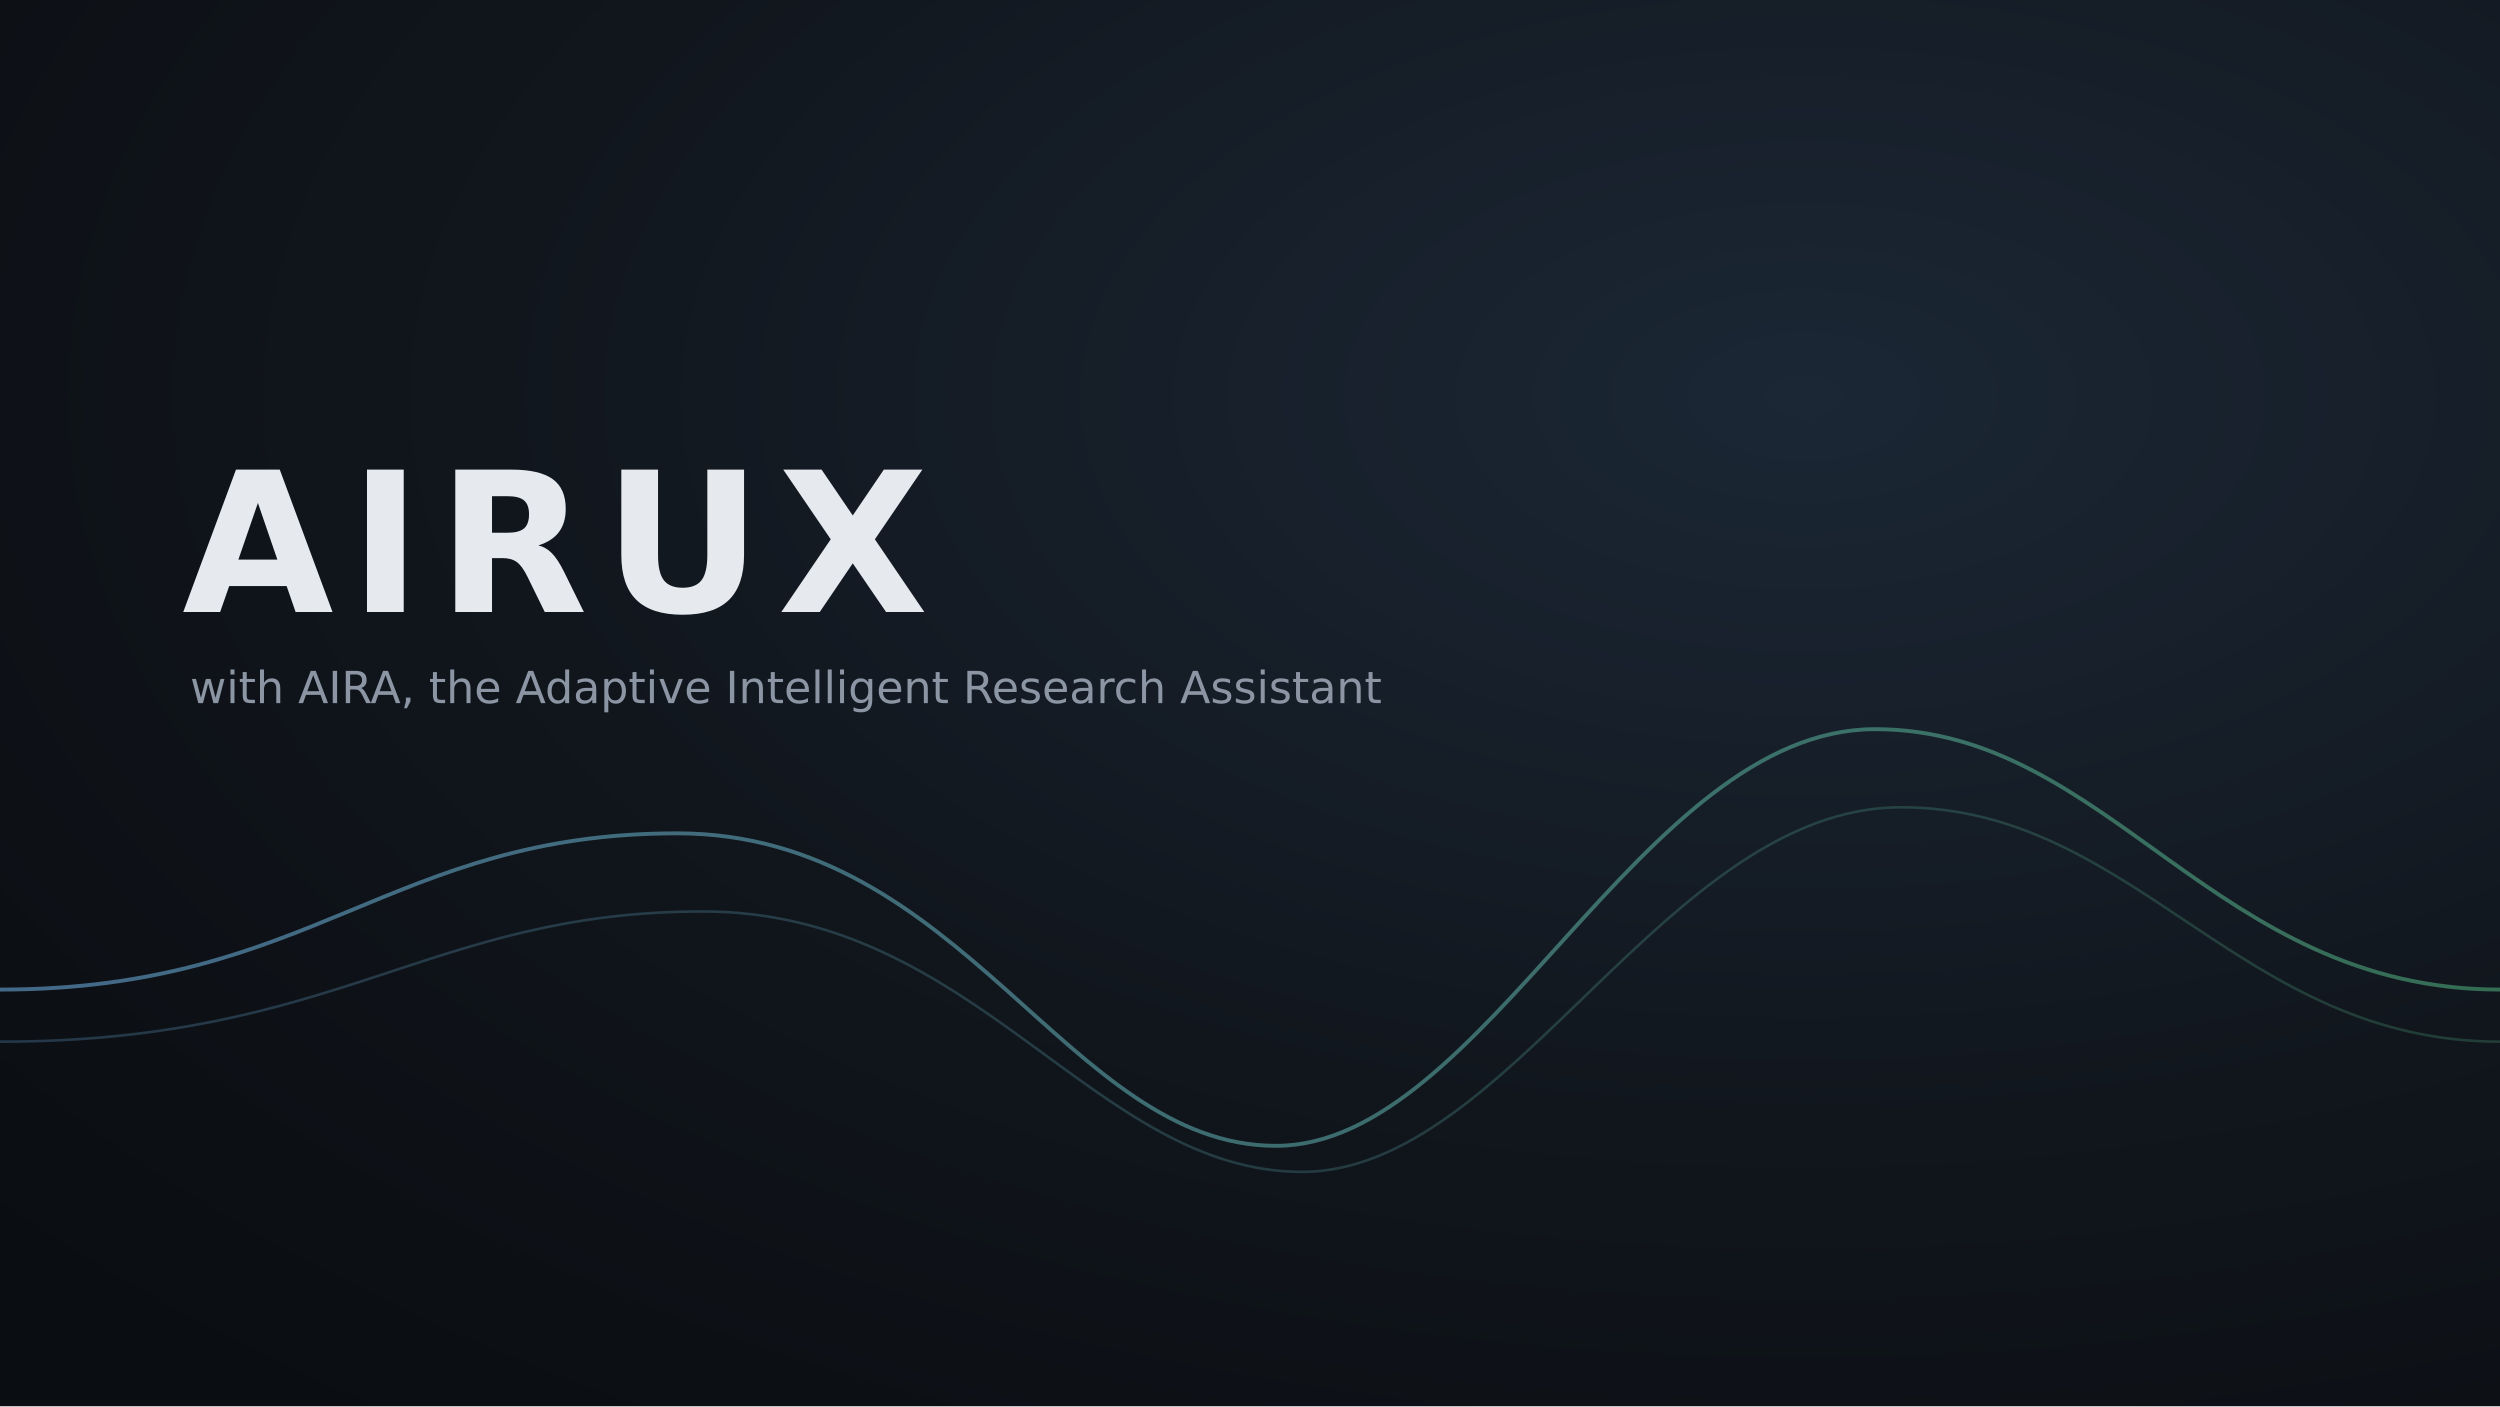
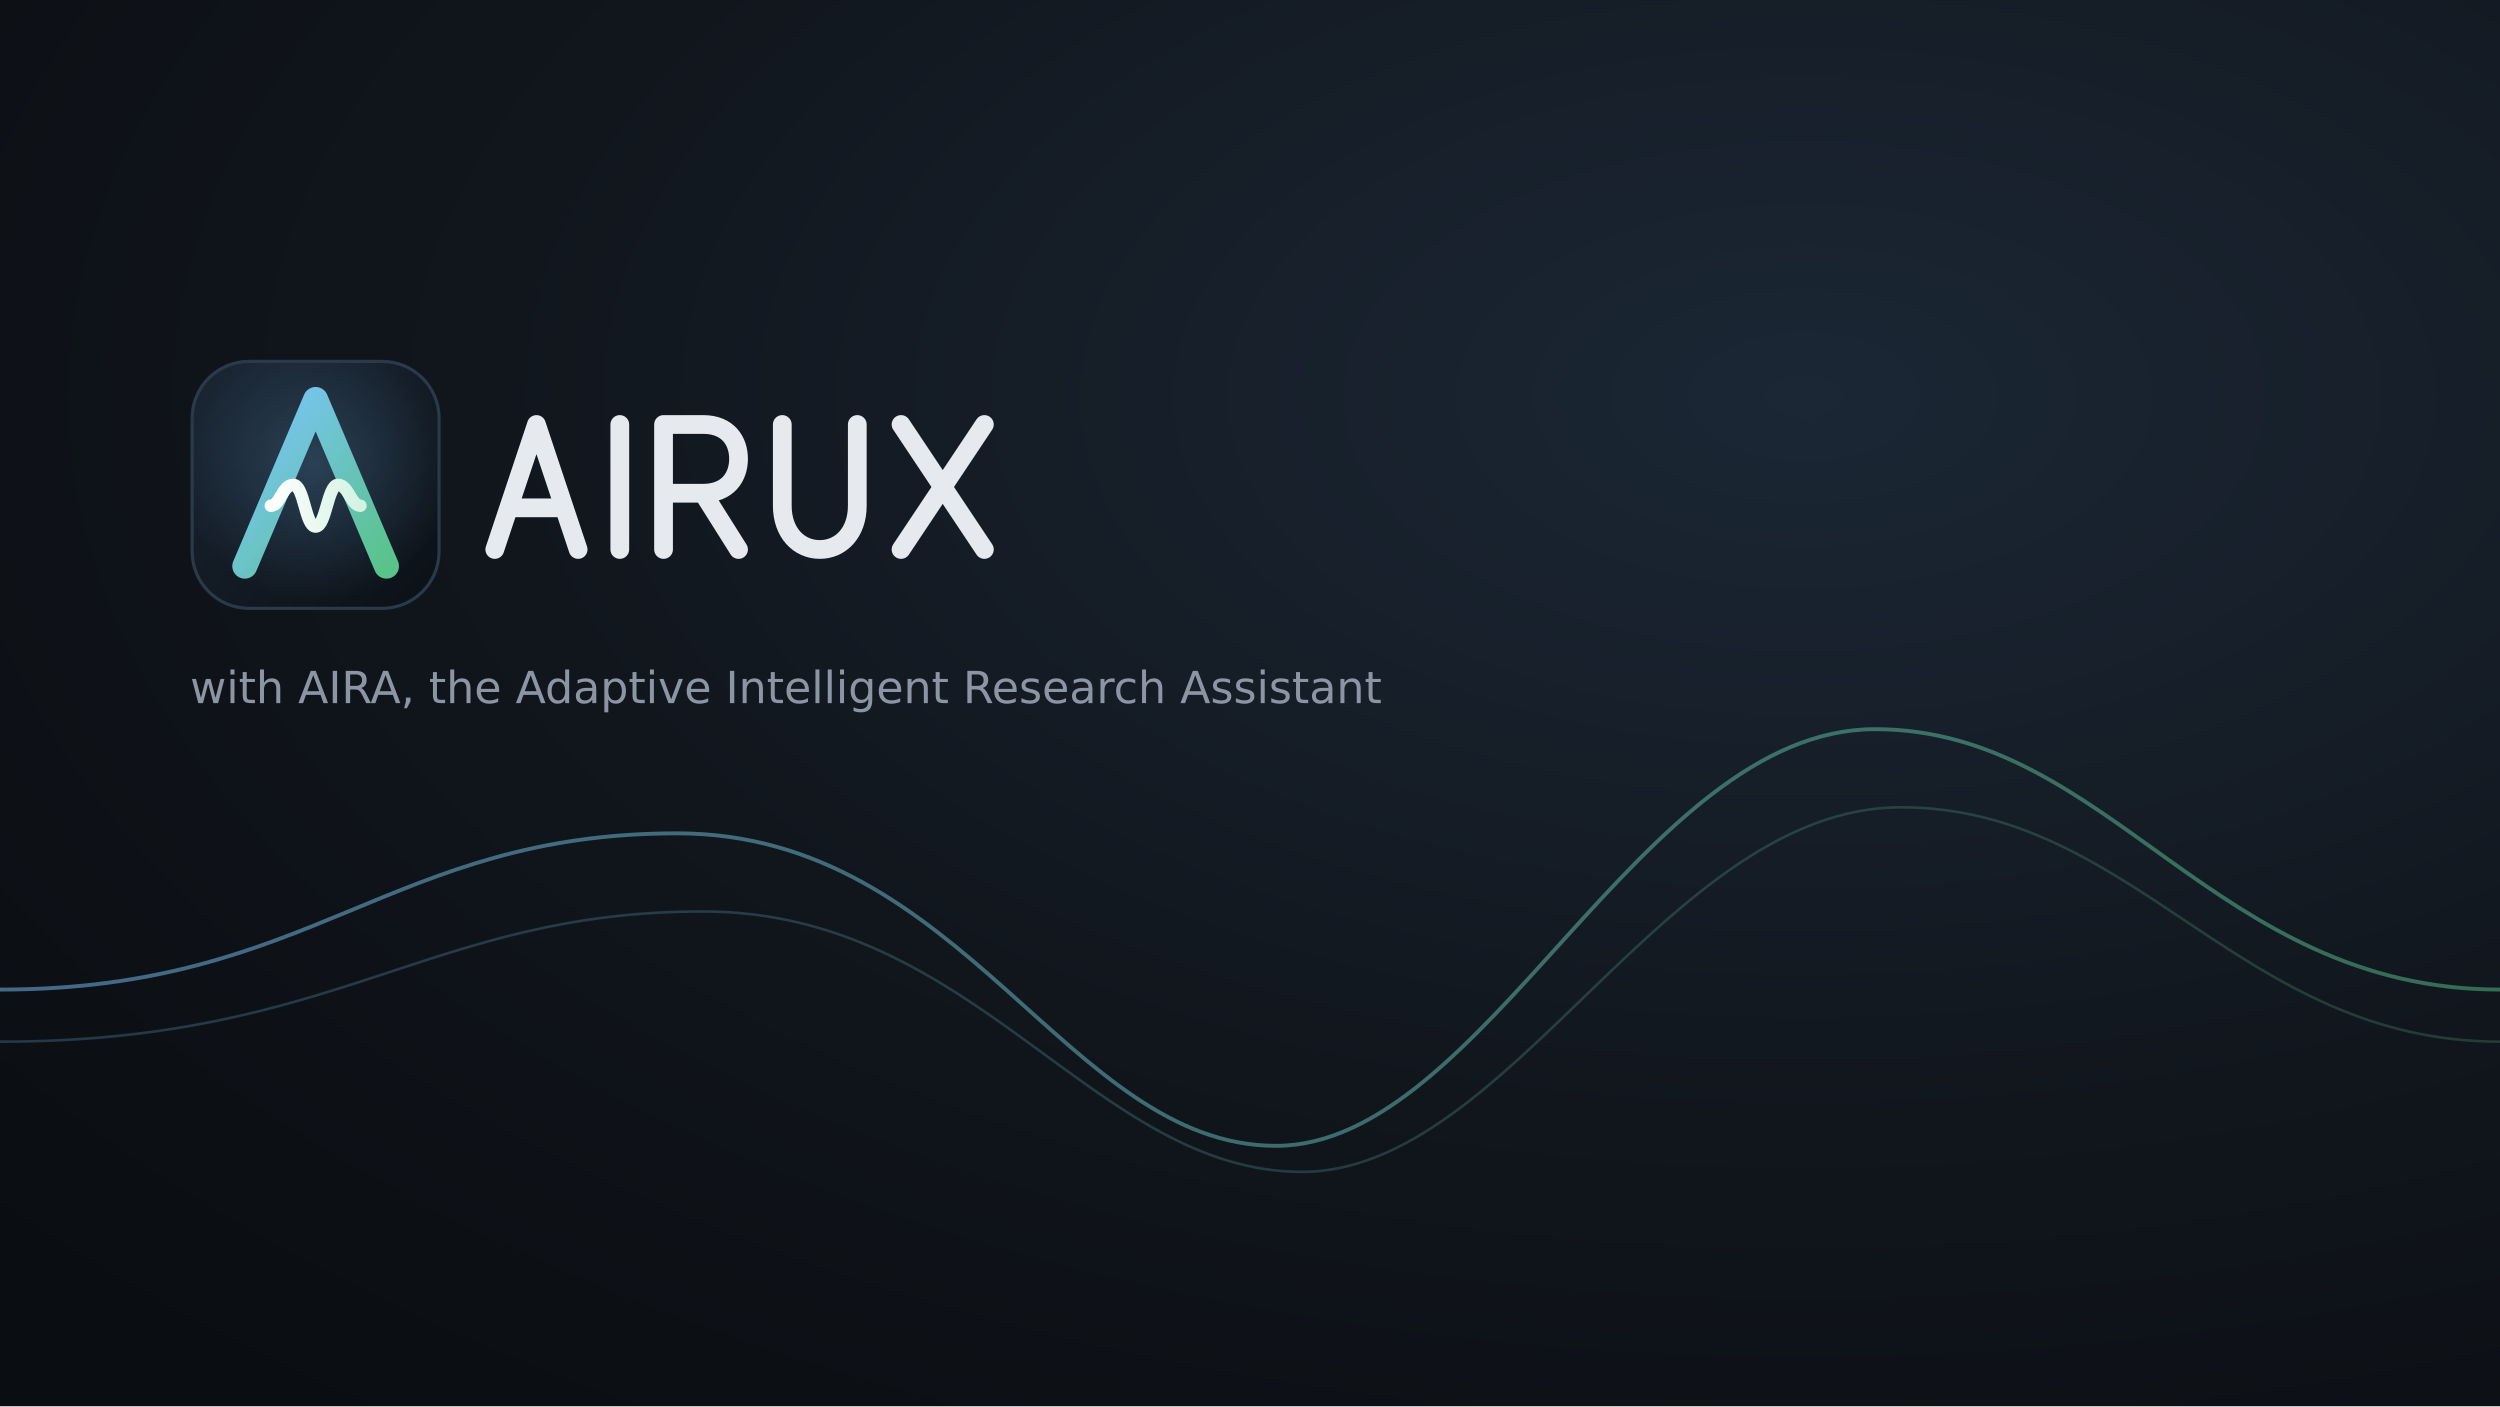
<svg xmlns="http://www.w3.org/2000/svg" viewBox="0 0 1920 1080" width="1920" height="1080">
  <defs>
    <radialGradient id="g" cx="0.72" cy="0.28" r="0.95">
      <stop offset="0" stop-color="#1b2735" />
      <stop offset="0.55" stop-color="#11161d" />
      <stop offset="1" stop-color="#0a0d11" />
    </radialGradient>
    <linearGradient id="wave" x1="0" y1="0" x2="1" y2="0">
      <stop offset="0" stop-color="#7cc4ff" stop-opacity="0.9" />
      <stop offset="1" stop-color="#59c38a" stop-opacity="0.9" />
    </linearGradient>
+     <linearGradient id="axl-tile" x1="0" y1="0" x2="1" y2="1">
+       <stop offset="0" stop-color="#1a2532" />
+       <stop offset="1" stop-color="#0b1016" />
+     </linearGradient>
+     <linearGradient id="axl-ink" x1="0" y1="0" x2="1" y2="1">
+       <stop offset="0" stop-color="#7cc4ff" />
+       <stop offset="1" stop-color="#59c38a" />
+     </linearGradient>
+     <linearGradient id="axl-wave" x1="0" y1="0" x2="1" y2="0">
+       <stop offset="0" stop-color="#ffffff" />
+       <stop offset="1" stop-color="#d4f3e2" />
+     </linearGradient>
+     <radialGradient id="axl-glow" cx="0.5" cy="0.42" r="0.55">
+       <stop offset="0" stop-color="#7cc4ff" stop-opacity="0.22" />
+       <stop offset="1" stop-color="#7cc4ff" stop-opacity="0" />
+     </radialGradient>
  </defs>
  <rect width="1920" height="1080" fill="url(#g)" />
  <path d="M0 760 C 240 760, 300 640, 520 640 S 820 880, 980 880 S 1260 560, 1440 560 S 1700 760, 1920 760" fill="none" stroke="url(#wave)" stroke-width="3" opacity="0.55" />
  <path d="M0 800 C 260 800, 330 700, 540 700 S 840 900, 1000 900 S 1280 620, 1460 620 S 1720 800, 1920 800" fill="none" stroke="url(#wave)" stroke-width="2" opacity="0.25" />
-   <text x="140" y="470" font-family="DejaVu Sans, sans-serif" font-size="150" font-weight="700" fill="#e6e9ee" letter-spacing="12">AIRUX</text>
+   <g transform="translate(140 270) scale(0.8)">
+     <g>
+       <rect x="8" y="8" width="240" height="240" rx="56" fill="url(#axl-tile)" />
+       <rect x="8" y="8" width="240" height="240" rx="56" fill="url(#axl-glow)" />
+       <rect x="9.5" y="9.5" width="237" height="237" rx="54.5" fill="none" stroke="#2b3a4b" stroke-width="3" />
+       <path d="M60 206 L128 46 L196 206" fill="none" stroke="url(#axl-ink)" stroke-width="24" stroke-linecap="round" stroke-linejoin="round" />
+       <path d="M85 148 C 94 148, 96 128, 106.5 128 S 118 168, 128 168 S 139.5 128, 149.5 128 S 162 148, 171 148" fill="none" stroke="url(#axl-wave)" stroke-width="12" stroke-linecap="round" stroke-linejoin="round" />
+     </g>
+     <g fill="none" stroke="#e6e9ee" stroke-width="18" stroke-linecap="round" stroke-linejoin="round">
+       <path d="M300 190 L340 70 L380 190 M314 150 L366 150" />
+       <path d="M420 70 L420 190" />
+       <path d="M462 190 L462 70 L500 70 C 524 70, 534 86, 534 103 C 534 120, 524 136, 500 136 L462 136 M500 136 L534 190" />
+       <path d="M576 70 L576 148 C 576 174, 592 190, 612 190 C 632 190, 648 174, 648 148 L648 70" />
+       <path d="M690 70 L770 190 M770 70 L690 190" />
+     </g>
+   </g>
  <text x="146" y="540" font-family="DejaVu Sans, sans-serif" font-size="34" fill="#8b95a3">
    with AIRA, the Adaptive Intelligent Research Assistant</text>
</svg>
